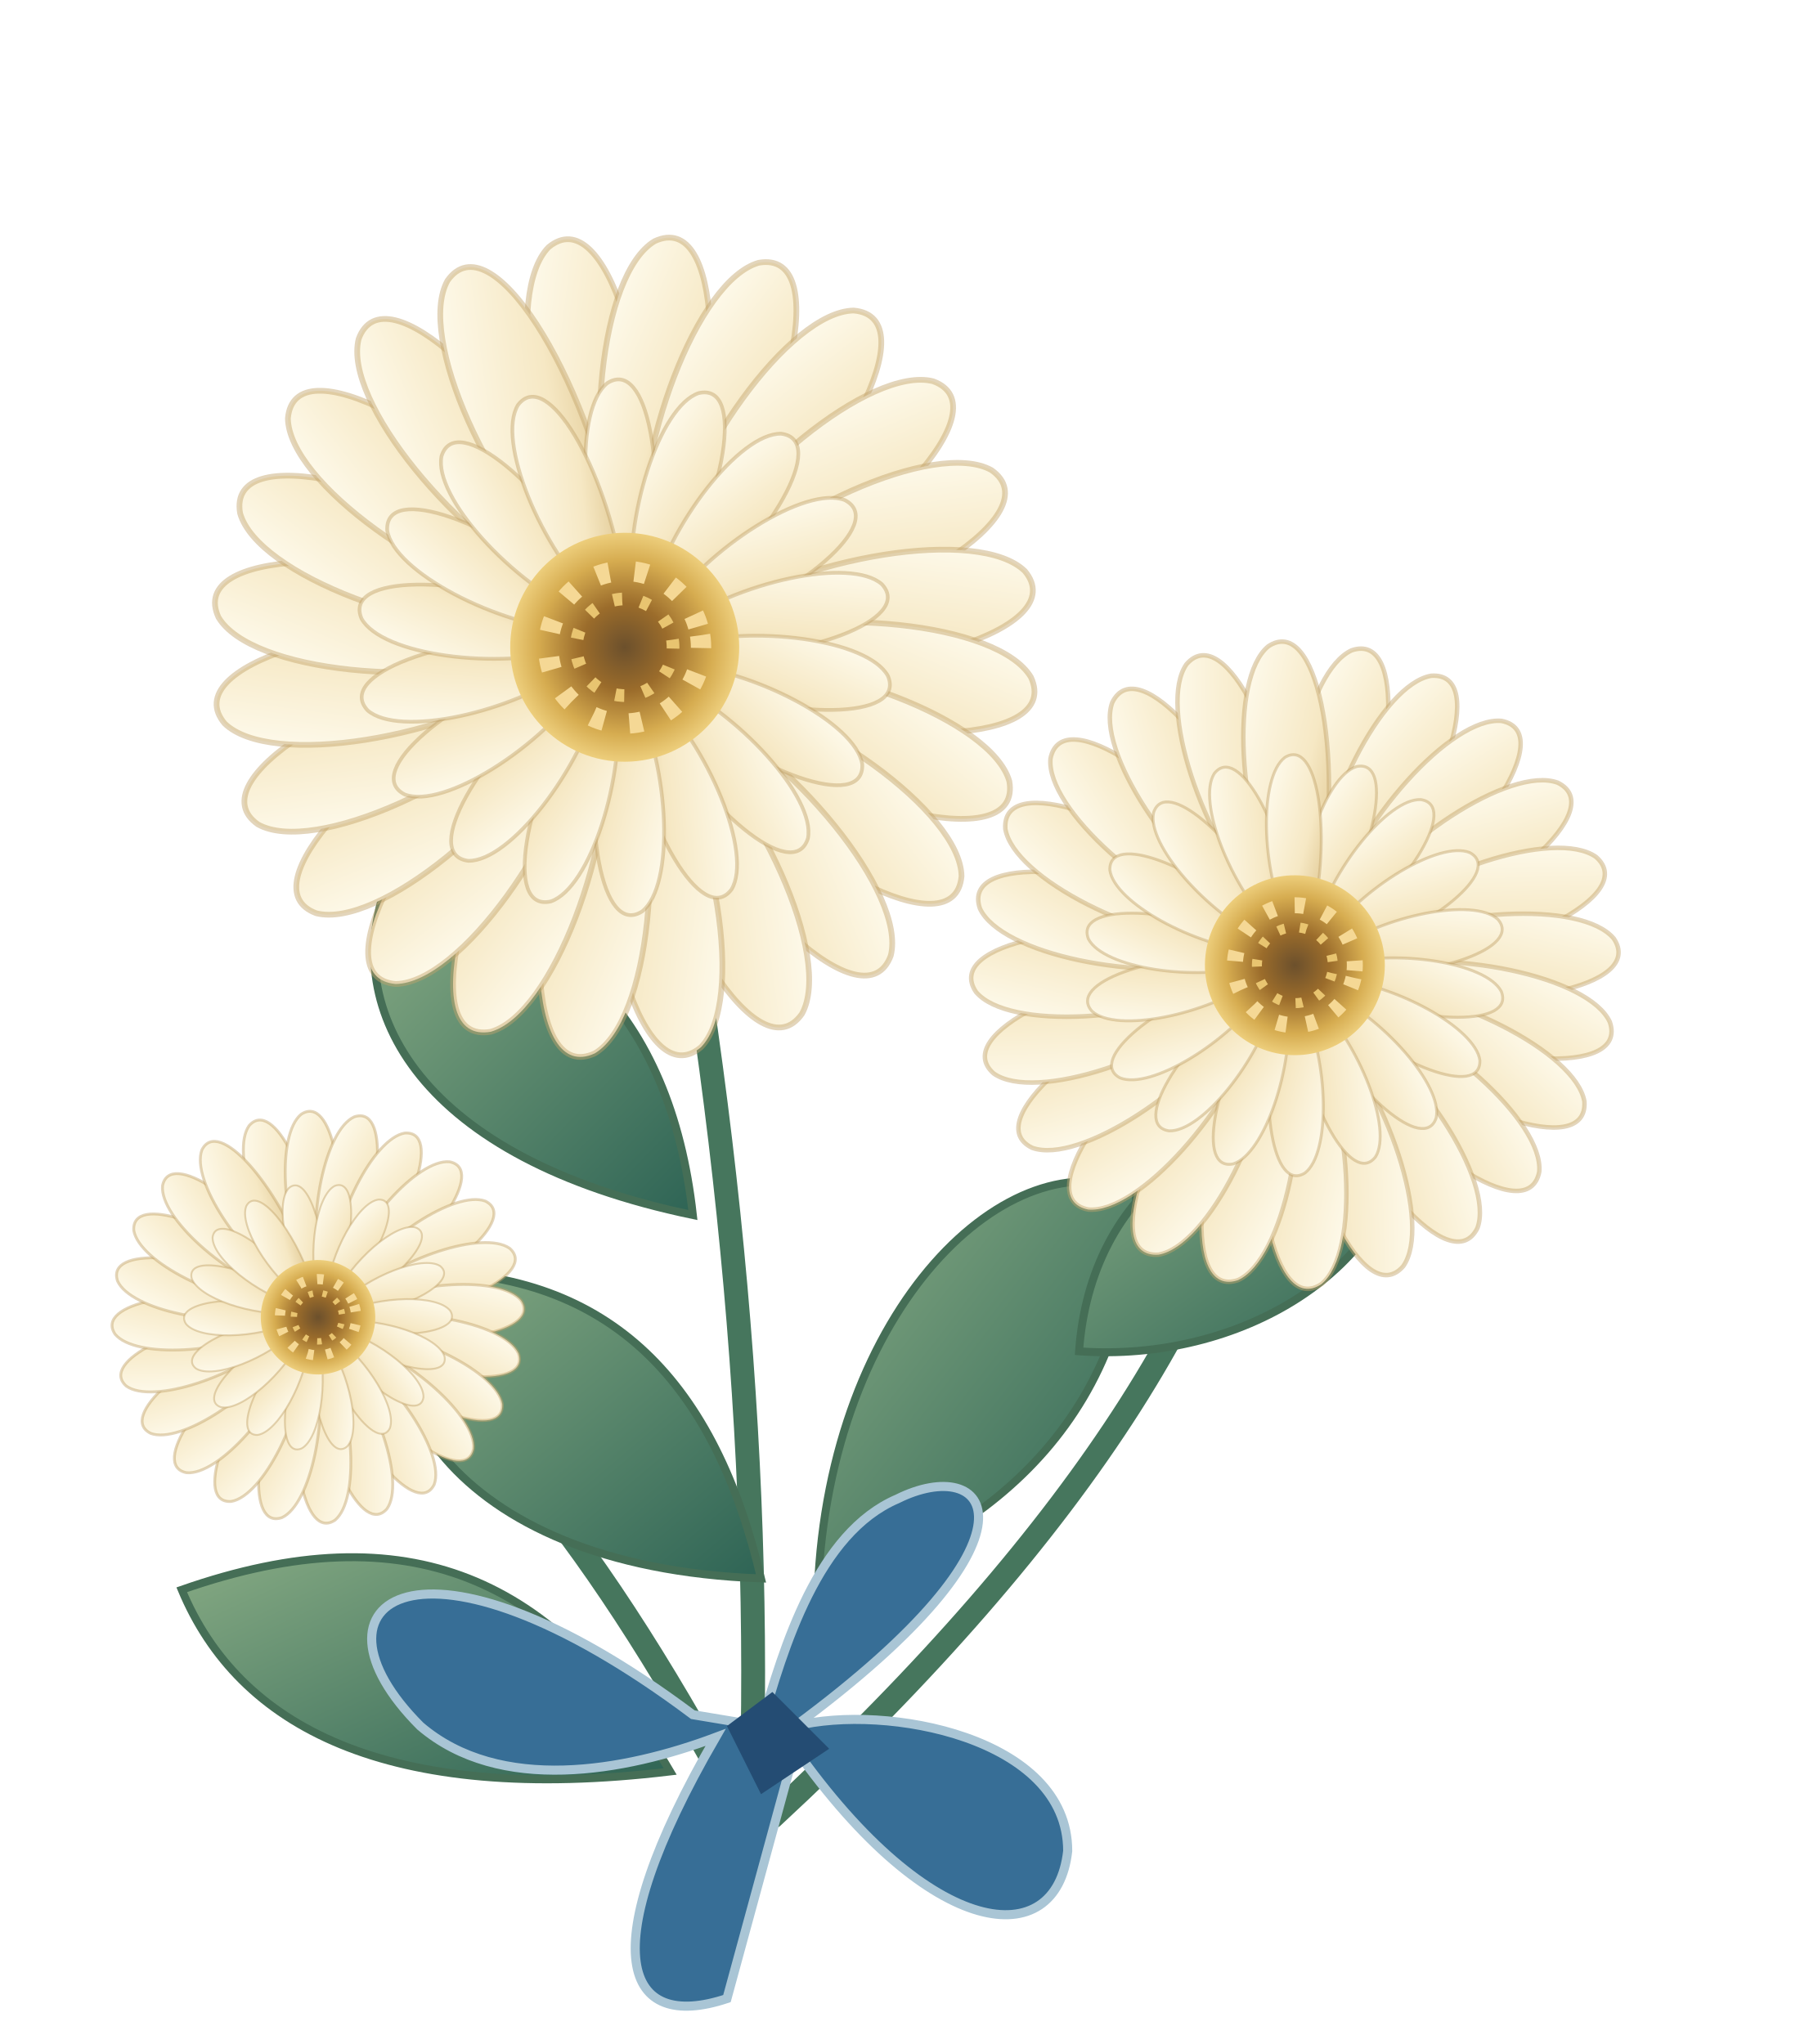
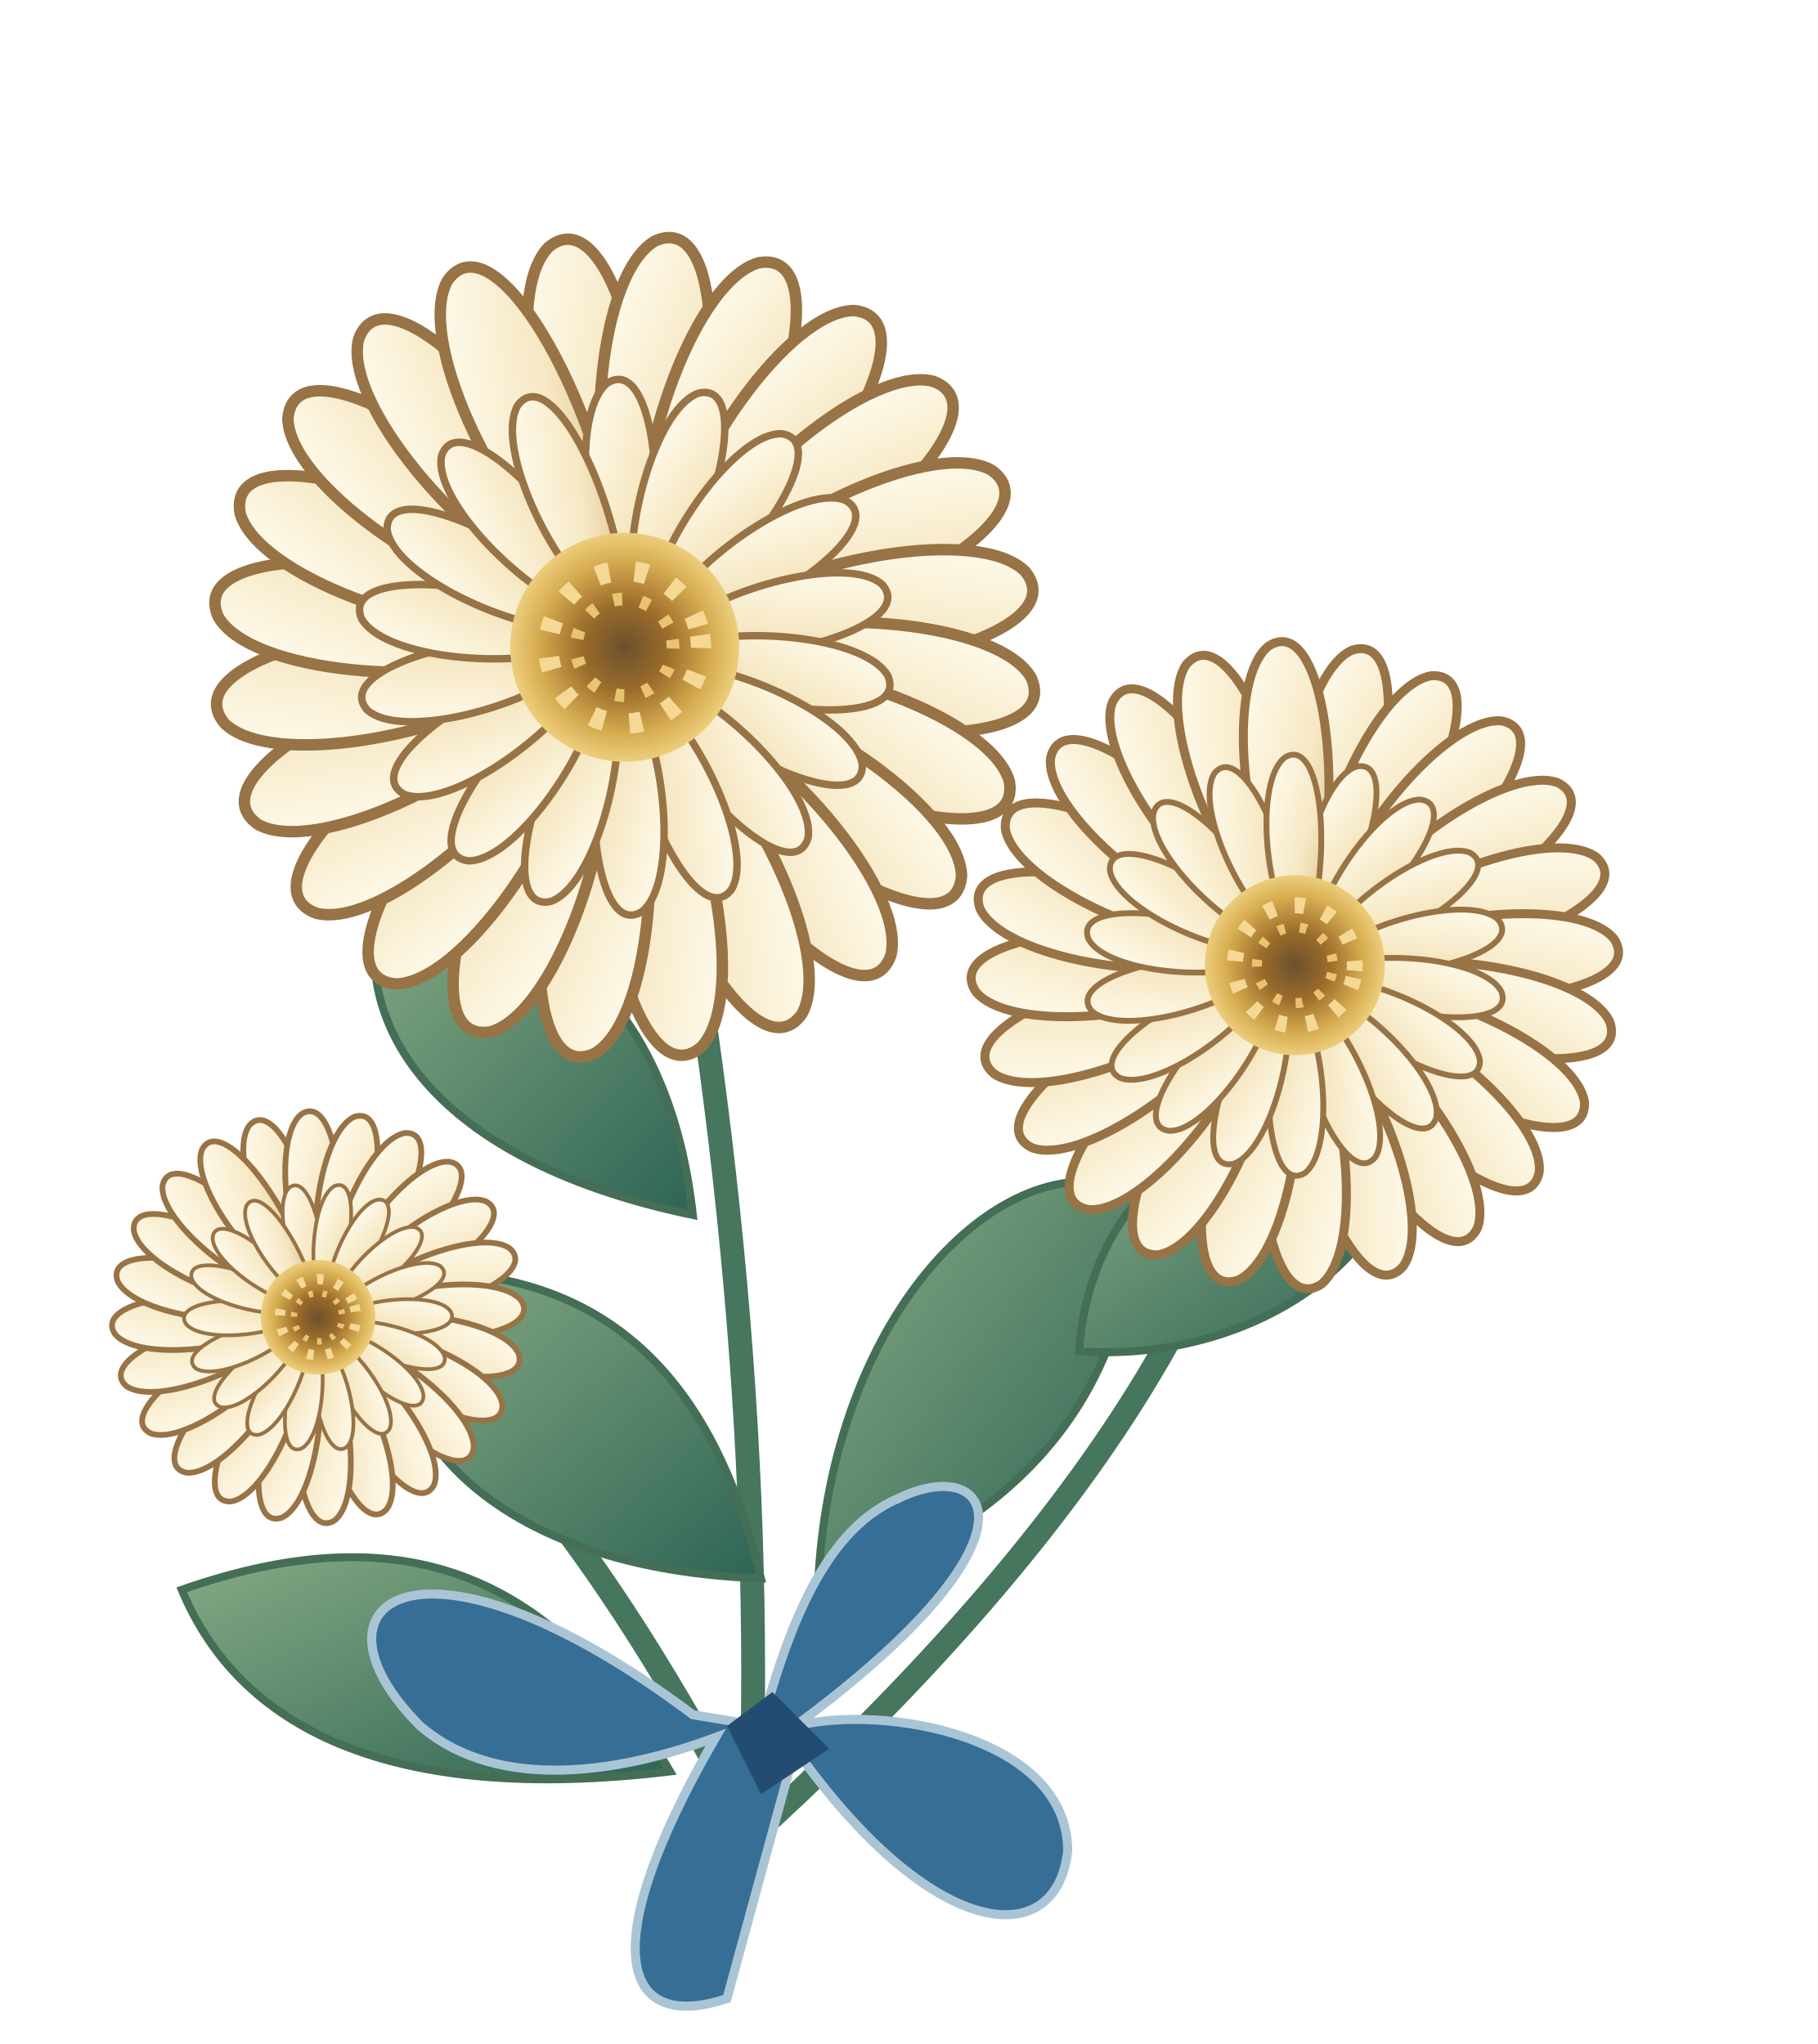
<svg xmlns="http://www.w3.org/2000/svg" viewBox="0 0 160 180" fill="none">
  <defs>
    <linearGradient id="cream" x2="1" y2="1">
      <stop stop-color="#fffdf2" />
      <stop offset=".6" stop-color="#f6e8c4" />
      <stop offset="1" stop-color="#d9bd81" />
    </linearGradient>
    <linearGradient id="green" x2="1" y2="1">
      <stop stop-color="#86aa83" />
      <stop offset="1" stop-color="#2e6455" />
    </linearGradient>
    <radialGradient id="gold">
      <stop stop-color="#6c502c" />
      <stop offset=".38" stop-color="#9b6c2b" />
      <stop offset=".76" stop-color="#d6ac50" />
      <stop offset="1" stop-color="#edce7c" />
    </radialGradient>
-     <path id="petal" d="M-1-6C-5-15-5-29-1-32c5-3 7 11 4 24L0-4Z" fill="url(#cream)" stroke="#c1a36c" stroke-opacity=".46" stroke-width=".45" />
+     <path id="petal" d="M-1-6C-5-15-5-29-1-32c5-3 7 11 4 24L0-4Z" fill="url(#cream)" stroke="#987345" stroke-width=".9" />
    <g id="gerbera">
      <use href="#petal" transform="rotate(0)" />
      <use href="#petal" transform="rotate(15)" />
      <use href="#petal" transform="rotate(30)" />
      <use href="#petal" transform="rotate(45)" />
      <use href="#petal" transform="rotate(60)" />
      <use href="#petal" transform="rotate(75)" />
      <use href="#petal" transform="rotate(90)" />
      <use href="#petal" transform="rotate(105)" />
      <use href="#petal" transform="rotate(120)" />
      <use href="#petal" transform="rotate(135)" />
      <use href="#petal" transform="rotate(150)" />
      <use href="#petal" transform="rotate(165)" />
      <use href="#petal" transform="rotate(180)" />
      <use href="#petal" transform="rotate(195)" />
      <use href="#petal" transform="rotate(210)" />
      <use href="#petal" transform="rotate(225)" />
      <use href="#petal" transform="rotate(240)" />
      <use href="#petal" transform="rotate(255)" />
      <use href="#petal" transform="rotate(270)" />
      <use href="#petal" transform="rotate(285)" />
      <use href="#petal" transform="rotate(300)" />
      <use href="#petal" transform="rotate(315)" />
      <use href="#petal" transform="rotate(330)" />
      <use href="#petal" transform="rotate(345)" />
      <use href="#petal" transform="rotate(7) scale(.65)" />
      <use href="#petal" transform="rotate(27) scale(.65)" />
      <use href="#petal" transform="rotate(47) scale(.65)" />
      <use href="#petal" transform="rotate(67) scale(.65)" />
      <use href="#petal" transform="rotate(87) scale(.65)" />
      <use href="#petal" transform="rotate(107) scale(.65)" />
      <use href="#petal" transform="rotate(127) scale(.65)" />
      <use href="#petal" transform="rotate(147) scale(.65)" />
      <use href="#petal" transform="rotate(167) scale(.65)" />
      <use href="#petal" transform="rotate(187) scale(.65)" />
      <use href="#petal" transform="rotate(207) scale(.65)" />
      <use href="#petal" transform="rotate(227) scale(.65)" />
      <use href="#petal" transform="rotate(247) scale(.65)" />
      <use href="#petal" transform="rotate(267) scale(.65)" />
      <use href="#petal" transform="rotate(287) scale(.65)" />
      <use href="#petal" transform="rotate(307) scale(.65)" />
      <use href="#petal" transform="rotate(327) scale(.65)" />
      <use href="#petal" transform="rotate(347) scale(.65)" />
      <circle r="9" fill="url(#gold)" />
      <circle r="6" stroke="#f5d895" stroke-width="1.6" stroke-dasharray="1 2" />
      <circle r="3.8" stroke="#e8c470" stroke-width="1" stroke-dasharray=".7 1.5" />
    </g>
  </defs>
  <g stroke="#46765d" stroke-width="2.1" stroke-linecap="round">
    <path d="M66 162Q68 115 57 61M68 160Q109 122 112 91M66 161Q46 123 29 116" />
  </g>
  <g fill="url(#green)" stroke="#456e56" stroke-width=".7">
    <path d="M67 139c-28-1-36-18-30-27 17 0 26 10 30 27Z" />
    <path d="M72 140c1-25 17-40 28-35 0 19-12 30-28 35Z" />
    <path d="M61 107c-24-5-31-18-27-29 15 2 25 11 27 29Z" />
    <path d="M95 119c14 1 28-7 29-20-17-3-28 6-29 20Z" />
    <path d="M59 156c-25 3-38-4-43-16 20-7 33-1 43 16Z" />
  </g>
  <use href="#gerbera" transform="translate(55 57) rotate(-9) scale(1.12)" />
  <use href="#gerbera" transform="translate(114 85) rotate(12) scale(.88)" />
  <use href="#gerbera" transform="translate(28 116) rotate(-18) scale(.56)" />
  <path d="M61 151c-24-18-35-10-24 1 7 6 18 4 26 1-11 19-8 26 1 23l6-22c12 17 23 18 24 9 0-10-16-13-24-11 23-17 17-24 9-20-7 3-10 13-12 20Z" fill="#376e96" stroke="#a9c5d5" stroke-width=".8" />
  <path d="m64 152 4-3 5 5-6 4Z" fill="#244c73" />
</svg>
